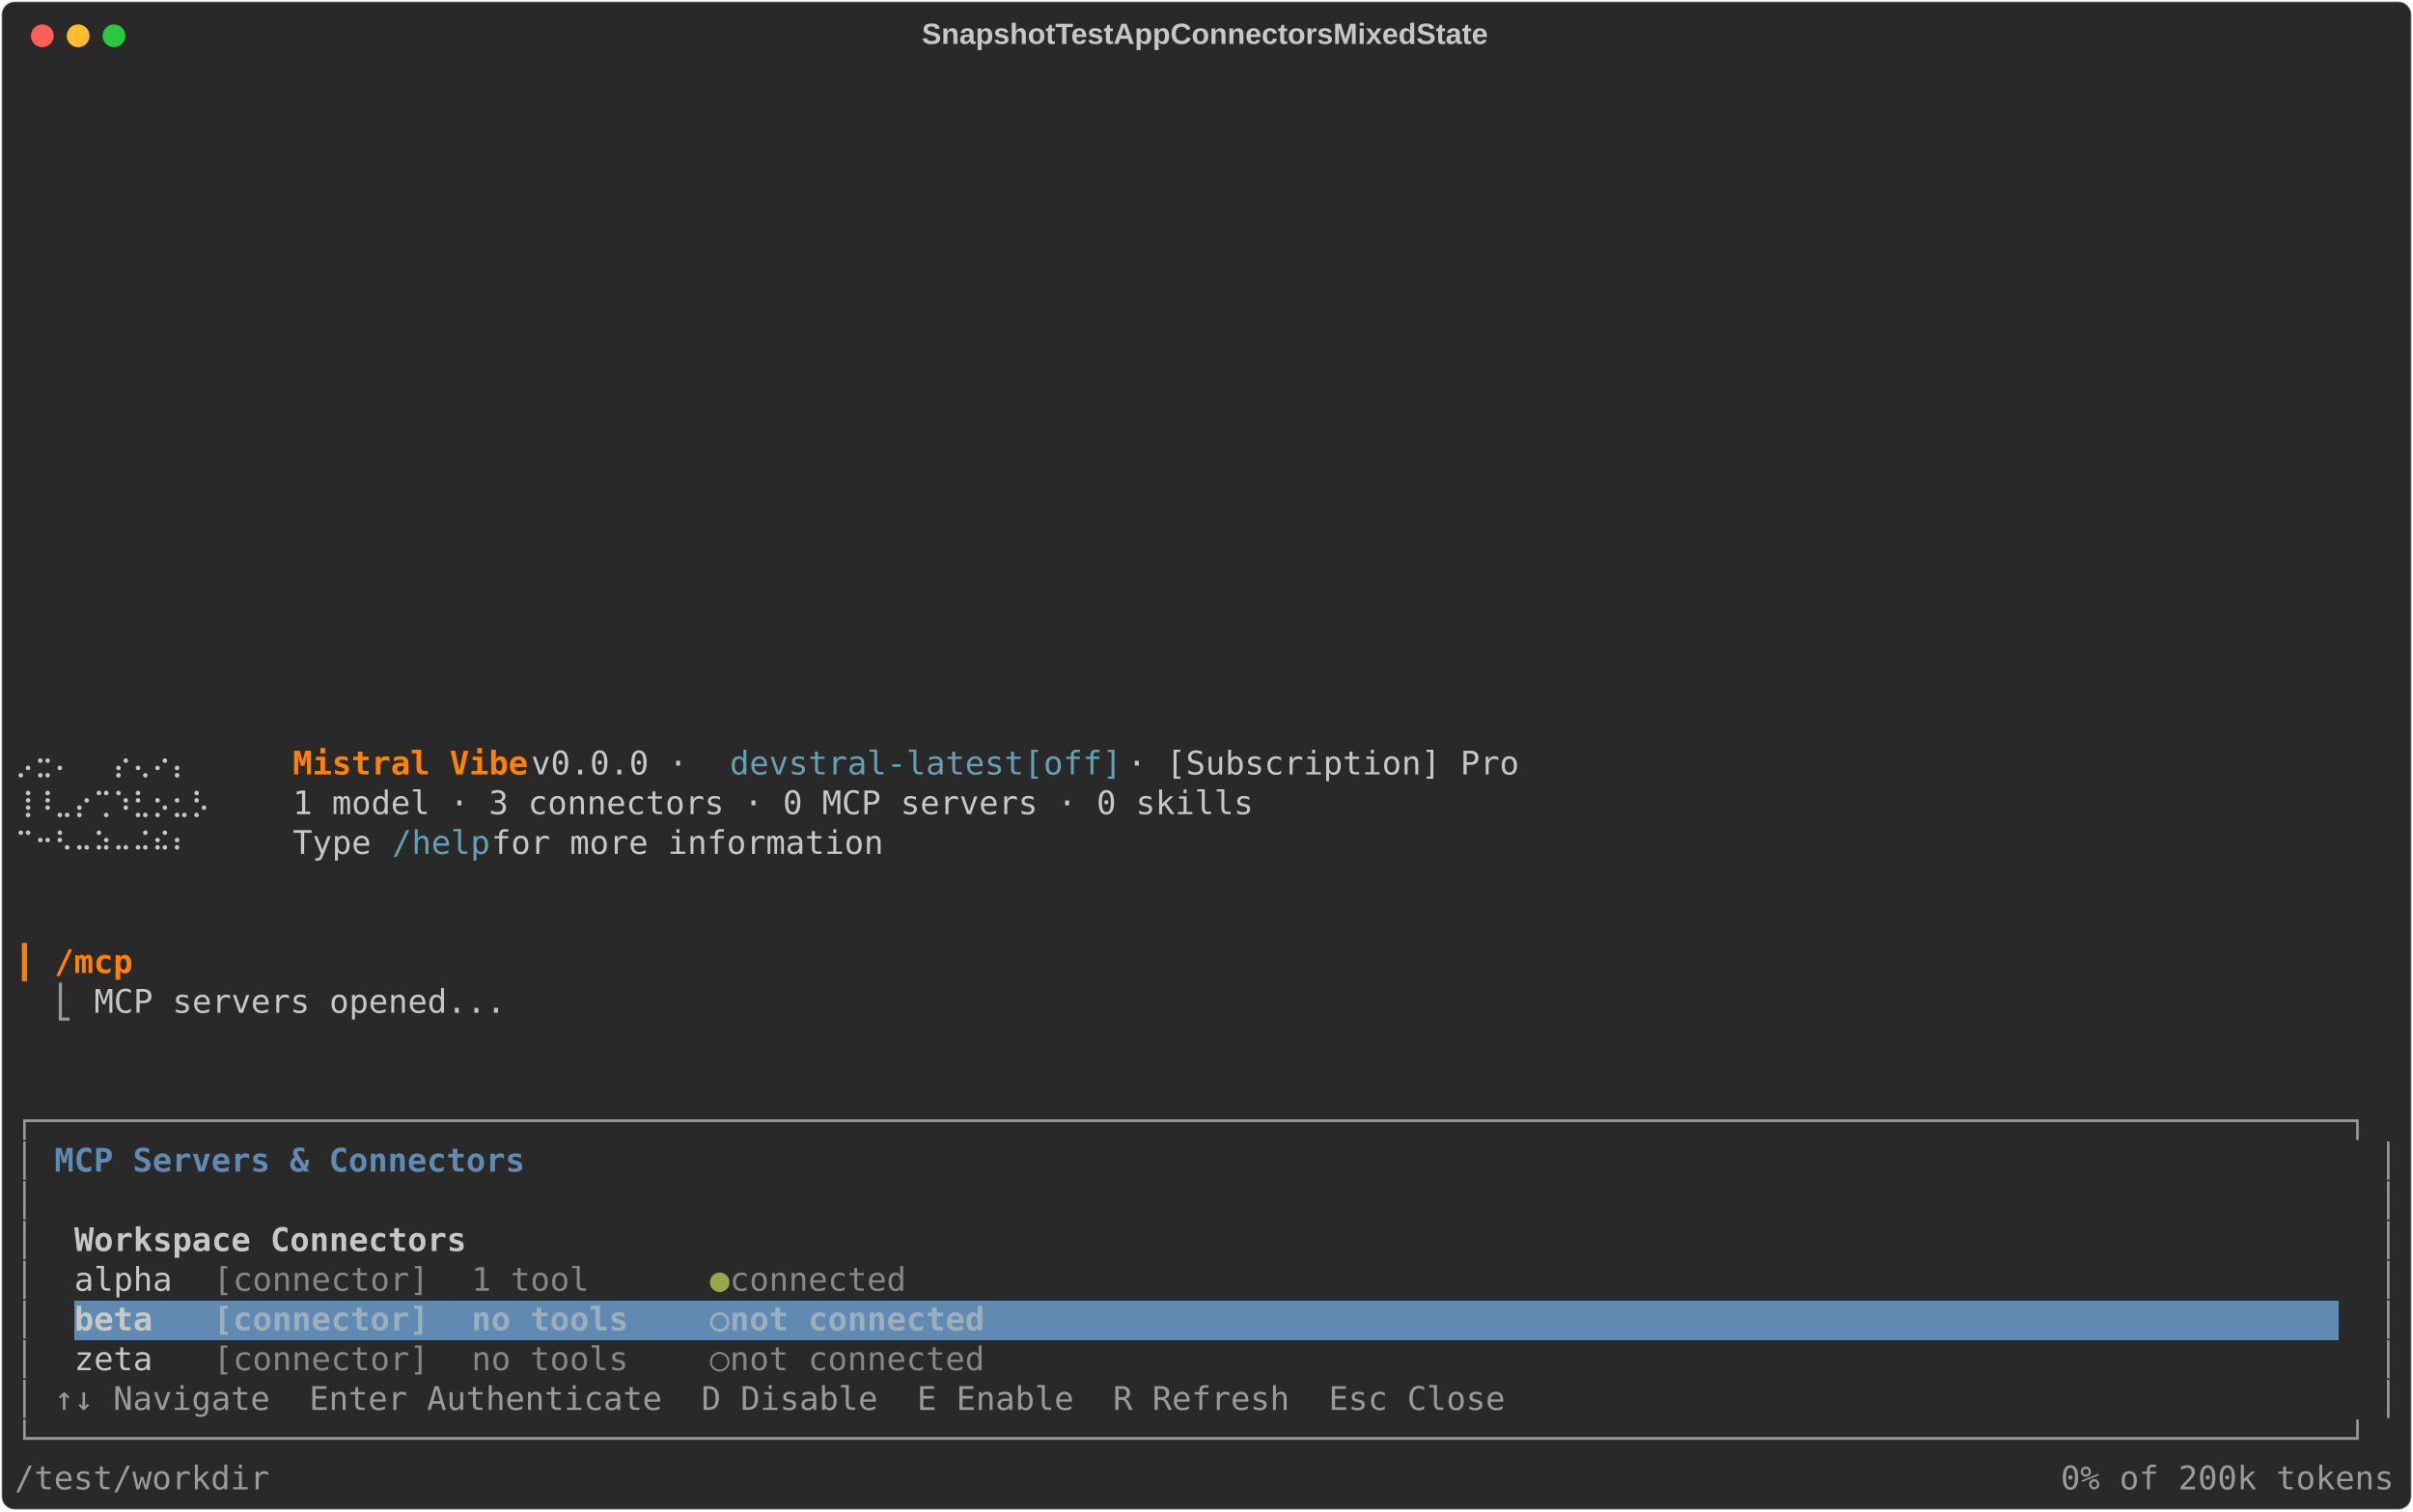
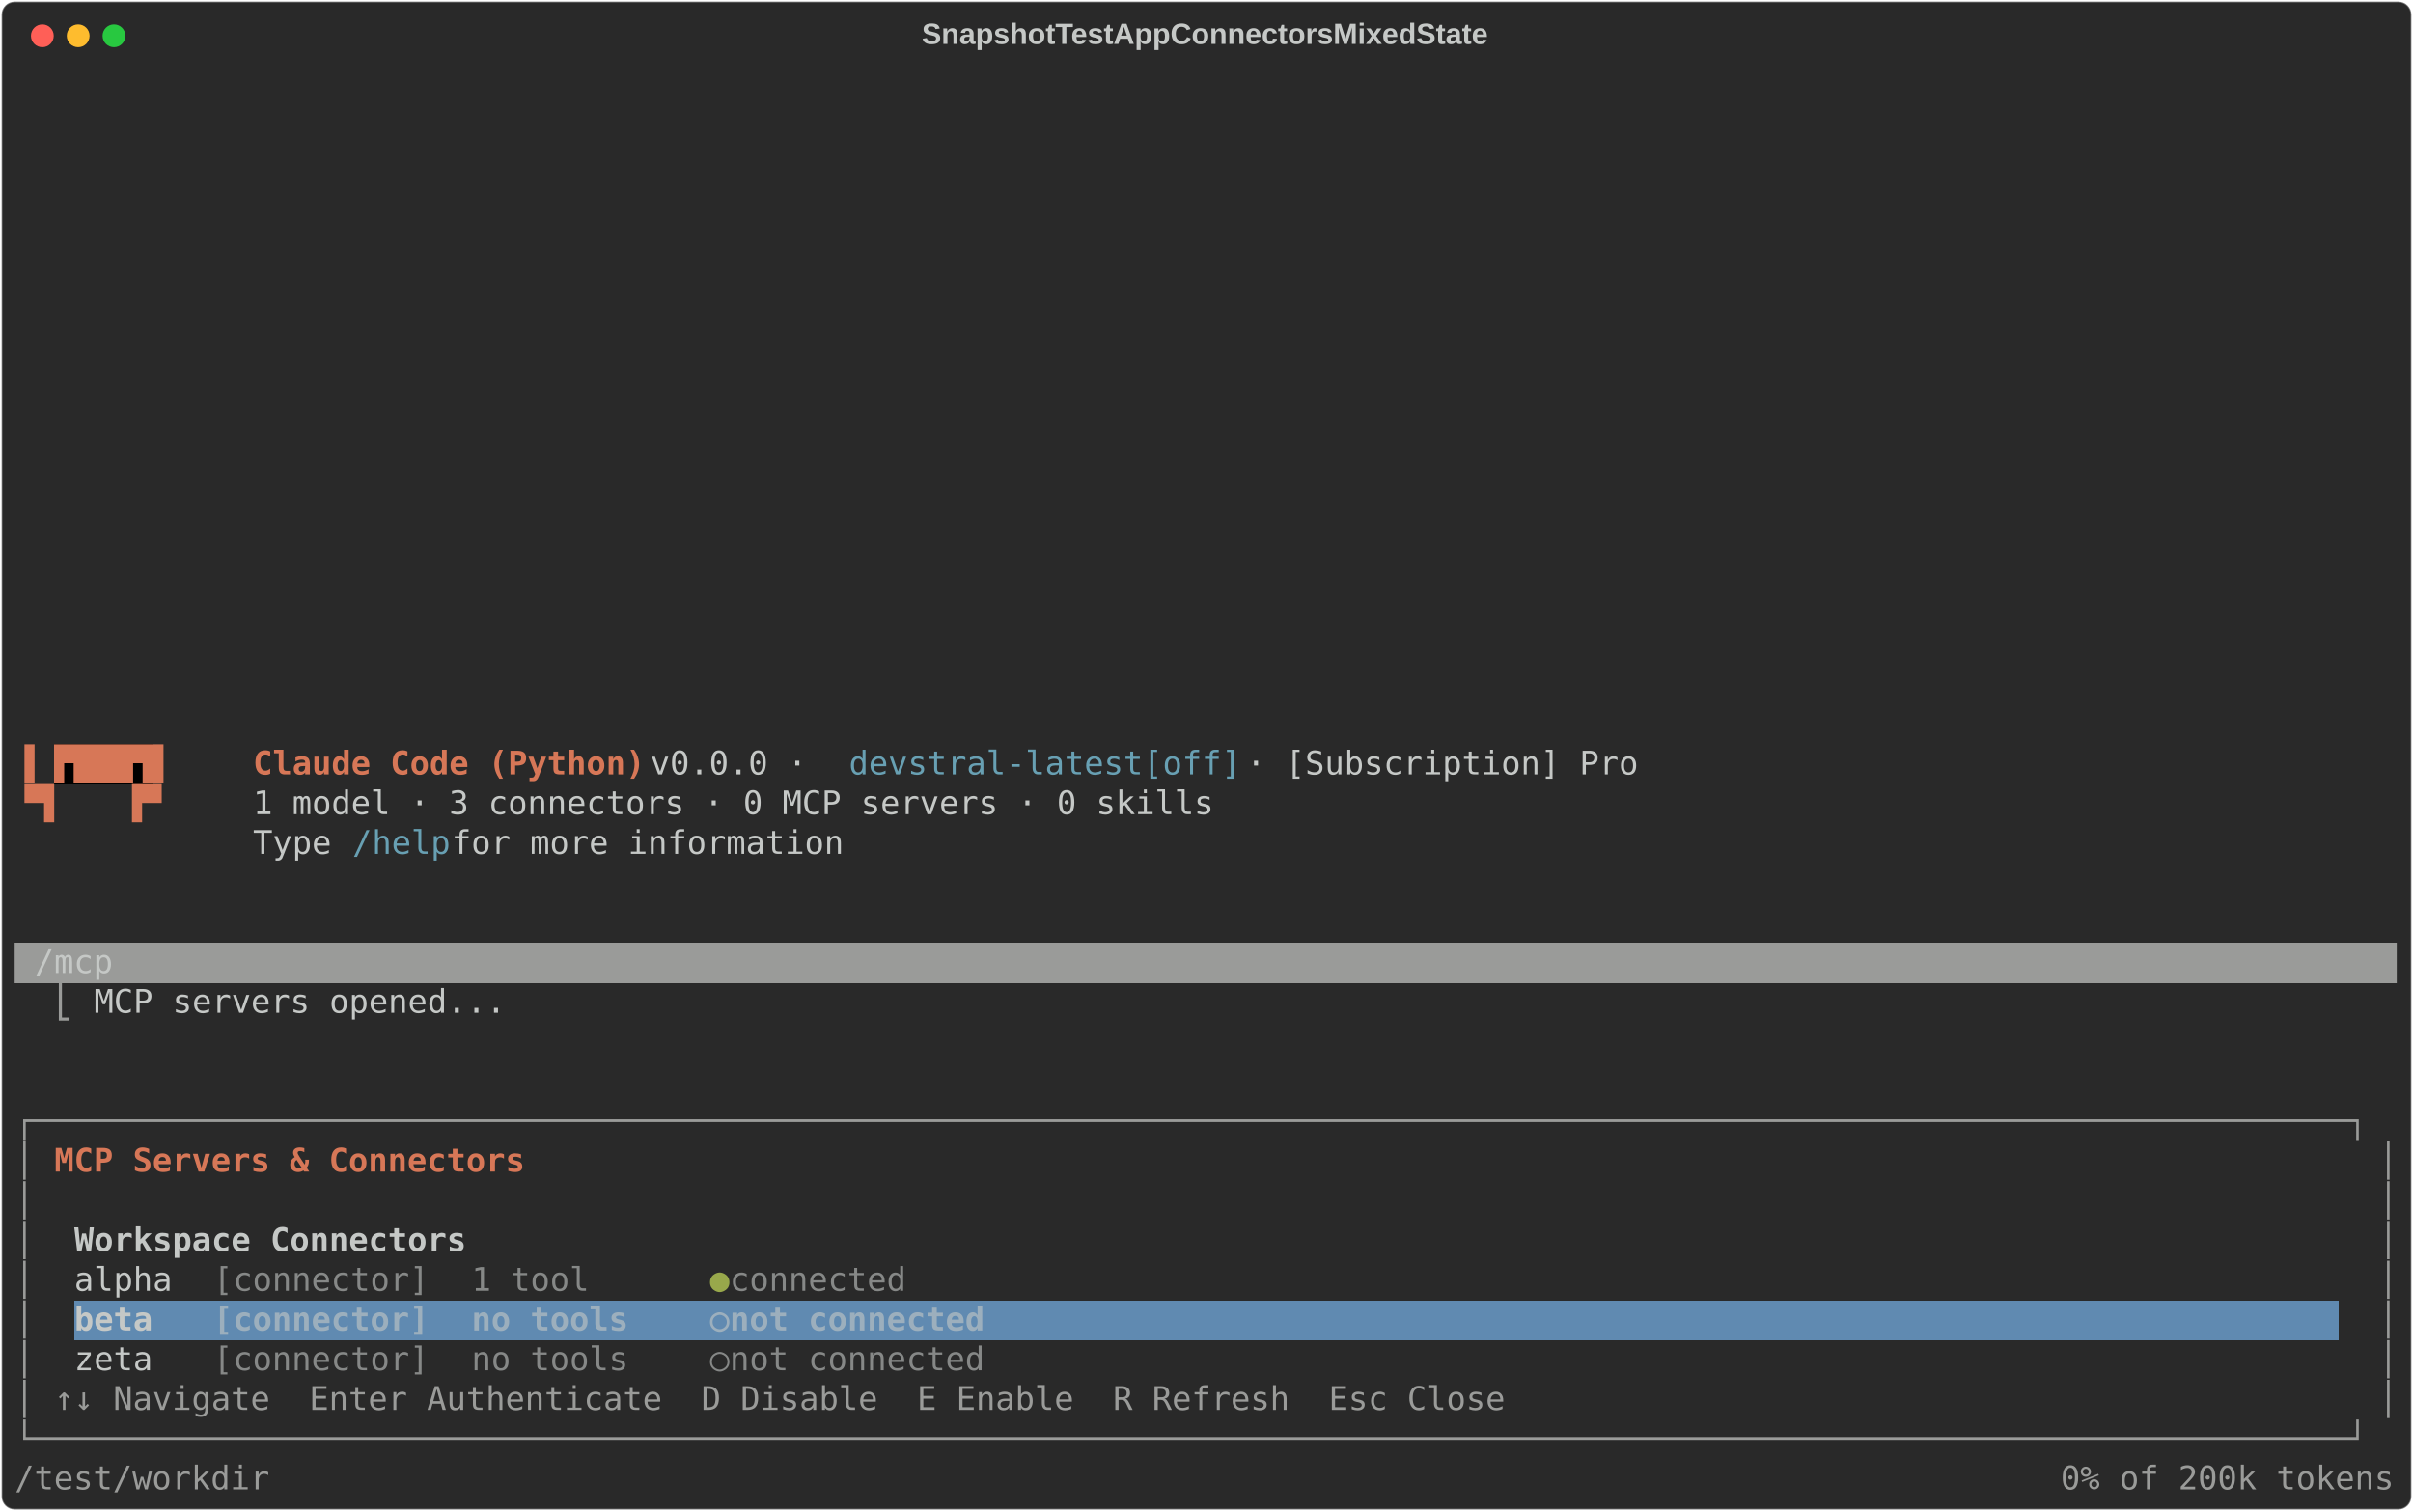
<svg xmlns="http://www.w3.org/2000/svg" class="rich-terminal" viewBox="0 0 1482 928.4">
  <style>

    @font-face {
        font-family: "Fira Code";
        src: local("FiraCode-Regular"),
                url("https://cdnjs.cloudflare.com/ajax/libs/firacode/6.2.0/woff2/FiraCode-Regular.woff2") format("woff2"),
                url("https://cdnjs.cloudflare.com/ajax/libs/firacode/6.2.0/woff/FiraCode-Regular.woff") format("woff");
        font-style: normal;
        font-weight: 400;
    }
    @font-face {
        font-family: "Fira Code";
        src: local("FiraCode-Bold"),
                url("https://cdnjs.cloudflare.com/ajax/libs/firacode/6.2.0/woff2/FiraCode-Bold.woff2") format("woff2"),
                url("https://cdnjs.cloudflare.com/ajax/libs/firacode/6.2.0/woff/FiraCode-Bold.woff") format("woff");
        font-style: bold;
        font-weight: 700;
    }

    .terminal-matrix {
        font-family: Fira Code, monospace;
        font-size: 20px;
        line-height: 24.4px;
        font-variant-east-asian: full-width;
    }

    .terminal-title {
        font-size: 18px;
        font-weight: bold;
        font-family: arial;
    }

    .terminal-r1 { fill: #c5c8c6 }
- .terminal-r2 { fill: #ff8205;font-weight: bold }
- .terminal-r3 { fill: #68a0b3 }
- .terminal-r4 { fill: #ff8205 }
+ .terminal-r2 { fill: #d77757 }
+ .terminal-r3 { fill: #d77757;font-weight: bold }
+ .terminal-r4 { fill: #68a0b3 }
.terminal-r5 { fill: #9a9b99 }
- .terminal-r6 { fill: #608ab1;font-weight: bold }
- .terminal-r7 { fill: #c5c8c6;font-weight: bold }
- .terminal-r8 { fill: #868887 }
- .terminal-r9 { fill: #98a84b }
- .terminal-r10 { fill: #9cafbd;font-weight: bold }
+ .terminal-r6 { fill: #c5c8c6;font-weight: bold }
+ .terminal-r7 { fill: #868887 }
+ .terminal-r8 { fill: #98a84b }
+ .terminal-r9 { fill: #9cafbd;font-weight: bold }
    </style>
  <defs>
    <clipPath id="terminal-clip-terminal">
      <rect x="0" y="0" width="1463.0" height="877.4" />
    </clipPath>
    <clipPath id="terminal-line-0">
      <rect x="0" y="1.5" width="1464" height="24.65" />
    </clipPath>
    <clipPath id="terminal-line-1">
      <rect x="0" y="25.9" width="1464" height="24.65" />
    </clipPath>
    <clipPath id="terminal-line-2">
      <rect x="0" y="50.3" width="1464" height="24.65" />
    </clipPath>
    <clipPath id="terminal-line-3">
      <rect x="0" y="74.7" width="1464" height="24.65" />
    </clipPath>
    <clipPath id="terminal-line-4">
      <rect x="0" y="99.1" width="1464" height="24.65" />
    </clipPath>
    <clipPath id="terminal-line-5">
      <rect x="0" y="123.5" width="1464" height="24.65" />
    </clipPath>
    <clipPath id="terminal-line-6">
      <rect x="0" y="147.9" width="1464" height="24.65" />
    </clipPath>
    <clipPath id="terminal-line-7">
      <rect x="0" y="172.3" width="1464" height="24.65" />
    </clipPath>
    <clipPath id="terminal-line-8">
      <rect x="0" y="196.7" width="1464" height="24.65" />
    </clipPath>
    <clipPath id="terminal-line-9">
      <rect x="0" y="221.1" width="1464" height="24.65" />
    </clipPath>
    <clipPath id="terminal-line-10">
      <rect x="0" y="245.5" width="1464" height="24.65" />
    </clipPath>
    <clipPath id="terminal-line-11">
      <rect x="0" y="269.9" width="1464" height="24.65" />
    </clipPath>
    <clipPath id="terminal-line-12">
      <rect x="0" y="294.3" width="1464" height="24.65" />
    </clipPath>
    <clipPath id="terminal-line-13">
      <rect x="0" y="318.7" width="1464" height="24.65" />
    </clipPath>
    <clipPath id="terminal-line-14">
      <rect x="0" y="343.1" width="1464" height="24.65" />
    </clipPath>
    <clipPath id="terminal-line-15">
      <rect x="0" y="367.5" width="1464" height="24.65" />
    </clipPath>
    <clipPath id="terminal-line-16">
      <rect x="0" y="391.9" width="1464" height="24.65" />
    </clipPath>
    <clipPath id="terminal-line-17">
      <rect x="0" y="416.3" width="1464" height="24.65" />
    </clipPath>
    <clipPath id="terminal-line-18">
      <rect x="0" y="440.7" width="1464" height="24.65" />
    </clipPath>
    <clipPath id="terminal-line-19">
      <rect x="0" y="465.1" width="1464" height="24.65" />
    </clipPath>
    <clipPath id="terminal-line-20">
      <rect x="0" y="489.5" width="1464" height="24.65" />
    </clipPath>
    <clipPath id="terminal-line-21">
      <rect x="0" y="513.9" width="1464" height="24.65" />
    </clipPath>
    <clipPath id="terminal-line-22">
      <rect x="0" y="538.3" width="1464" height="24.65" />
    </clipPath>
    <clipPath id="terminal-line-23">
      <rect x="0" y="562.7" width="1464" height="24.65" />
    </clipPath>
    <clipPath id="terminal-line-24">
      <rect x="0" y="587.1" width="1464" height="24.65" />
    </clipPath>
    <clipPath id="terminal-line-25">
      <rect x="0" y="611.5" width="1464" height="24.65" />
    </clipPath>
    <clipPath id="terminal-line-26">
      <rect x="0" y="635.9" width="1464" height="24.65" />
    </clipPath>
    <clipPath id="terminal-line-27">
      <rect x="0" y="660.3" width="1464" height="24.65" />
    </clipPath>
    <clipPath id="terminal-line-28">
      <rect x="0" y="684.7" width="1464" height="24.65" />
    </clipPath>
    <clipPath id="terminal-line-29">
      <rect x="0" y="709.1" width="1464" height="24.65" />
    </clipPath>
    <clipPath id="terminal-line-30">
      <rect x="0" y="733.5" width="1464" height="24.65" />
    </clipPath>
    <clipPath id="terminal-line-31">
      <rect x="0" y="757.9" width="1464" height="24.65" />
    </clipPath>
    <clipPath id="terminal-line-32">
      <rect x="0" y="782.3" width="1464" height="24.65" />
    </clipPath>
    <clipPath id="terminal-line-33">
      <rect x="0" y="806.7" width="1464" height="24.65" />
    </clipPath>
    <clipPath id="terminal-line-34">
      <rect x="0" y="831.1" width="1464" height="24.65" />
    </clipPath>
  </defs>
  <rect fill="#292929" stroke="rgba(255,255,255,0.35)" stroke-width="1" x="1" y="1" width="1480" height="926.4" rx="8" />
  <text class="terminal-title" fill="#c5c8c6" text-anchor="middle" x="740" y="27">SnapshotTestAppConnectorsMixedState</text>
  <g transform="translate(26,22)">
    <circle cx="0" cy="0" r="7" fill="#ff5f57" />
    <circle cx="22" cy="0" r="7" fill="#febc2e" />
    <circle cx="44" cy="0" r="7" fill="#28c840" />
  </g>
  <g transform="translate(9, 41)" clip-path="url(#terminal-clip-terminal)">
+     <rect fill="#000000" x="24.4" y="416.3" width="61" height="24.65" shape-rendering="crispEdges" />
+     <rect fill="#9a9b99" x="0" y="538.3" width="12.2" height="24.65" shape-rendering="crispEdges" />
+     <rect fill="#9a9b99" x="12.2" y="538.3" width="48.8" height="24.65" shape-rendering="crispEdges" />
+     <rect fill="#9a9b99" x="61" y="538.3" width="1403" height="24.65" shape-rendering="crispEdges" />
    <rect fill="#608ab1" x="36.6" y="757.9" width="85.4" height="24.65" shape-rendering="crispEdges" />
    <rect fill="#608ab1" x="122" y="757.9" width="158.6" height="24.65" shape-rendering="crispEdges" />
    <rect fill="#608ab1" x="280.6" y="757.9" width="122" height="24.65" shape-rendering="crispEdges" />
    <rect fill="#608ab1" x="402.6" y="757.9" width="24.4" height="24.65" shape-rendering="crispEdges" />
    <rect fill="#608ab1" x="427" y="757.9" width="12.2" height="24.65" shape-rendering="crispEdges" />
    <rect fill="#608ab1" x="439.2" y="757.9" width="170.8" height="24.65" shape-rendering="crispEdges" />
    <rect fill="#608ab1" x="610" y="757.9" width="817.4" height="24.65" shape-rendering="crispEdges" />
    <g class="terminal-matrix">
      <text class="terminal-r1" x="1464" y="20" textLength="12.2" clip-path="url(#terminal-line-0)">
</text>
      <text class="terminal-r1" x="1464" y="44.4" textLength="12.2" clip-path="url(#terminal-line-1)">
</text>
      <text class="terminal-r1" x="1464" y="68.8" textLength="12.2" clip-path="url(#terminal-line-2)">
</text>
      <text class="terminal-r1" x="1464" y="93.2" textLength="12.2" clip-path="url(#terminal-line-3)">
</text>
      <text class="terminal-r1" x="1464" y="117.6" textLength="12.2" clip-path="url(#terminal-line-4)">
</text>
      <text class="terminal-r1" x="1464" y="142" textLength="12.2" clip-path="url(#terminal-line-5)">
</text>
      <text class="terminal-r1" x="1464" y="166.4" textLength="12.2" clip-path="url(#terminal-line-6)">
</text>
      <text class="terminal-r1" x="1464" y="190.8" textLength="12.2" clip-path="url(#terminal-line-7)">
</text>
      <text class="terminal-r1" x="1464" y="215.2" textLength="12.2" clip-path="url(#terminal-line-8)">
</text>
      <text class="terminal-r1" x="1464" y="239.6" textLength="12.2" clip-path="url(#terminal-line-9)">
</text>
      <text class="terminal-r1" x="1464" y="264" textLength="12.2" clip-path="url(#terminal-line-10)">
</text>
      <text class="terminal-r1" x="1464" y="288.4" textLength="12.2" clip-path="url(#terminal-line-11)">
</text>
      <text class="terminal-r1" x="1464" y="312.8" textLength="12.2" clip-path="url(#terminal-line-12)">
</text>
      <text class="terminal-r1" x="1464" y="337.2" textLength="12.2" clip-path="url(#terminal-line-13)">
</text>
      <text class="terminal-r1" x="1464" y="361.6" textLength="12.2" clip-path="url(#terminal-line-14)">
</text>
      <text class="terminal-r1" x="1464" y="386" textLength="12.2" clip-path="url(#terminal-line-15)">
</text>
      <text class="terminal-r1" x="1464" y="410.4" textLength="12.2" clip-path="url(#terminal-line-16)">
</text>
-       <text class="terminal-r1" x="0" y="434.8" textLength="134.2" clip-path="url(#terminal-line-17)">  ⡠⣒⠄  ⡔⢄⠔⡄</text>
-       <text class="terminal-r2" x="170.8" y="434.8" textLength="146.4" clip-path="url(#terminal-line-17)">Mistral Vibe</text>
-       <text class="terminal-r1" x="317.2" y="434.8" textLength="122" clip-path="url(#terminal-line-17)"> v0.0.0 · </text>
-       <text class="terminal-r3" x="439.2" y="434.8" textLength="244" clip-path="url(#terminal-line-17)">devstral-latest[off]</text>
-       <text class="terminal-r1" x="683.2" y="434.8" textLength="256.2" clip-path="url(#terminal-line-17)"> · [Subscription] Pro</text>
+       <text class="terminal-r2" x="0" y="434.8" textLength="24.4" clip-path="url(#terminal-line-17)"> ▐</text>
+       <text class="terminal-r2" x="24.4" y="434.8" textLength="61" clip-path="url(#terminal-line-17)">▛███▜</text>
+       <text class="terminal-r2" x="85.4" y="434.8" textLength="12.2" clip-path="url(#terminal-line-17)">▌</text>
+       <text class="terminal-r3" x="146.4" y="434.8" textLength="244" clip-path="url(#terminal-line-17)">Claude Code (Python)</text>
+       <text class="terminal-r1" x="390.4" y="434.8" textLength="122" clip-path="url(#terminal-line-17)"> v0.0.0 · </text>
+       <text class="terminal-r4" x="512.4" y="434.8" textLength="244" clip-path="url(#terminal-line-17)">devstral-latest[off]</text>
+       <text class="terminal-r1" x="756.4" y="434.8" textLength="256.2" clip-path="url(#terminal-line-17)"> · [Subscription] Pro</text>
      <text class="terminal-r1" x="1464" y="434.8" textLength="12.2" clip-path="url(#terminal-line-17)">
</text>
-       <text class="terminal-r1" x="0" y="459.2" textLength="134.2" clip-path="url(#terminal-line-18)"> ⢸⠸⣀⡔⢉⠱⣃⡢⣂⡣</text>
-       <text class="terminal-r1" x="170.8" y="459.2" textLength="597.8" clip-path="url(#terminal-line-18)">1 model · 3 connectors · 0 MCP servers · 0 skills</text>
+       <text class="terminal-r2" x="0" y="459.2" textLength="97.6" clip-path="url(#terminal-line-18)">▝▜    ▛▘</text>
+       <text class="terminal-r1" x="146.4" y="459.2" textLength="597.8" clip-path="url(#terminal-line-18)">1 model · 3 connectors · 0 MCP servers · 0 skills</text>
      <text class="terminal-r1" x="1464" y="459.2" textLength="12.2" clip-path="url(#terminal-line-18)">
</text>
-       <text class="terminal-r1" x="0" y="483.6" textLength="134.2" clip-path="url(#terminal-line-19)">  ⠉⠒⠣⠤⠵⠤⠬⠮⠆</text>
-       <text class="terminal-r1" x="170.8" y="483.6" textLength="61" clip-path="url(#terminal-line-19)">Type </text>
-       <text class="terminal-r3" x="231.8" y="483.6" textLength="61" clip-path="url(#terminal-line-19)">/help</text>
-       <text class="terminal-r1" x="292.8" y="483.6" textLength="256.2" clip-path="url(#terminal-line-19)"> for more information</text>
+       <text class="terminal-r1" x="146.4" y="483.6" textLength="61" clip-path="url(#terminal-line-19)">Type </text>
+       <text class="terminal-r4" x="207.4" y="483.6" textLength="61" clip-path="url(#terminal-line-19)">/help</text>
+       <text class="terminal-r1" x="268.4" y="483.6" textLength="256.2" clip-path="url(#terminal-line-19)"> for more information</text>
      <text class="terminal-r1" x="1464" y="483.6" textLength="12.2" clip-path="url(#terminal-line-19)">
</text>
      <text class="terminal-r1" x="1464" y="508" textLength="12.2" clip-path="url(#terminal-line-20)">
</text>
      <text class="terminal-r1" x="1464" y="532.4" textLength="12.2" clip-path="url(#terminal-line-21)">
</text>
-       <text class="terminal-r4" x="0" y="556.8" textLength="12.2" clip-path="url(#terminal-line-22)">┃</text>
-       <text class="terminal-r2" x="24.4" y="556.8" textLength="48.8" clip-path="url(#terminal-line-22)">/mcp</text>
+       <text class="terminal-r1" x="12.2" y="556.8" textLength="48.8" clip-path="url(#terminal-line-22)">/mcp</text>
      <text class="terminal-r1" x="1464" y="556.8" textLength="12.2" clip-path="url(#terminal-line-22)">
</text>
      <text class="terminal-r5" x="24.4" y="581.2" textLength="12.2" clip-path="url(#terminal-line-23)">⎣</text>
      <text class="terminal-r1" x="48.8" y="581.2" textLength="256.2" clip-path="url(#terminal-line-23)">MCP servers opened...</text>
      <text class="terminal-r1" x="1464" y="581.2" textLength="12.2" clip-path="url(#terminal-line-23)">
</text>
      <text class="terminal-r1" x="1464" y="605.6" textLength="12.2" clip-path="url(#terminal-line-24)">
</text>
      <text class="terminal-r1" x="1464" y="630" textLength="12.2" clip-path="url(#terminal-line-25)">
</text>
      <text class="terminal-r5" x="0" y="654.4" textLength="1464" clip-path="url(#terminal-line-26)">┌──────────────────────────────────────────────────────────────────────────────────────────────────────────────────────┐</text>
      <text class="terminal-r1" x="1464" y="654.4" textLength="12.2" clip-path="url(#terminal-line-26)">
</text>
      <text class="terminal-r5" x="0" y="678.8" textLength="12.2" clip-path="url(#terminal-line-27)">│</text>
-       <text class="terminal-r6" x="24.4" y="678.8" textLength="292.8" clip-path="url(#terminal-line-27)">MCP Servers &amp; Connectors</text>
+       <text class="terminal-r3" x="24.4" y="678.8" textLength="292.8" clip-path="url(#terminal-line-27)">MCP Servers &amp; Connectors</text>
      <text class="terminal-r5" x="1451.8" y="678.8" textLength="12.2" clip-path="url(#terminal-line-27)">│</text>
      <text class="terminal-r1" x="1464" y="678.8" textLength="12.2" clip-path="url(#terminal-line-27)">
</text>
      <text class="terminal-r5" x="0" y="703.2" textLength="12.2" clip-path="url(#terminal-line-28)">│</text>
      <text class="terminal-r5" x="1451.8" y="703.2" textLength="12.2" clip-path="url(#terminal-line-28)">│</text>
      <text class="terminal-r1" x="1464" y="703.2" textLength="12.2" clip-path="url(#terminal-line-28)">
</text>
      <text class="terminal-r5" x="0" y="727.6" textLength="12.2" clip-path="url(#terminal-line-29)">│</text>
-       <text class="terminal-r7" x="36.6" y="727.6" textLength="244" clip-path="url(#terminal-line-29)">Workspace Connectors</text>
+       <text class="terminal-r6" x="36.6" y="727.6" textLength="244" clip-path="url(#terminal-line-29)">Workspace Connectors</text>
      <text class="terminal-r5" x="1451.8" y="727.6" textLength="12.2" clip-path="url(#terminal-line-29)">│</text>
      <text class="terminal-r1" x="1464" y="727.6" textLength="12.2" clip-path="url(#terminal-line-29)">
</text>
      <text class="terminal-r5" x="0" y="752" textLength="12.2" clip-path="url(#terminal-line-30)">│</text>
      <text class="terminal-r1" x="36.6" y="752" textLength="85.4" clip-path="url(#terminal-line-30)">  alpha</text>
-       <text class="terminal-r8" x="122" y="752" textLength="158.6" clip-path="url(#terminal-line-30)">  [connector]</text>
-       <text class="terminal-r8" x="280.6" y="752" textLength="122" clip-path="url(#terminal-line-30)">  1 tool  </text>
-       <text class="terminal-r9" x="427" y="752" textLength="12.2" clip-path="url(#terminal-line-30)">●</text>
-       <text class="terminal-r8" x="439.2" y="752" textLength="122" clip-path="url(#terminal-line-30)"> connected</text>
+       <text class="terminal-r7" x="122" y="752" textLength="158.6" clip-path="url(#terminal-line-30)">  [connector]</text>
+       <text class="terminal-r7" x="280.6" y="752" textLength="122" clip-path="url(#terminal-line-30)">  1 tool  </text>
+       <text class="terminal-r8" x="427" y="752" textLength="12.2" clip-path="url(#terminal-line-30)">●</text>
+       <text class="terminal-r7" x="439.2" y="752" textLength="122" clip-path="url(#terminal-line-30)"> connected</text>
      <text class="terminal-r5" x="1451.8" y="752" textLength="12.2" clip-path="url(#terminal-line-30)">│</text>
      <text class="terminal-r1" x="1464" y="752" textLength="12.2" clip-path="url(#terminal-line-30)">
</text>
      <text class="terminal-r5" x="0" y="776.4" textLength="12.2" clip-path="url(#terminal-line-31)">│</text>
-       <text class="terminal-r7" x="36.6" y="776.4" textLength="85.4" clip-path="url(#terminal-line-31)">  beta </text>
-       <text class="terminal-r10" x="122" y="776.4" textLength="158.6" clip-path="url(#terminal-line-31)">  [connector]</text>
-       <text class="terminal-r10" x="280.6" y="776.4" textLength="122" clip-path="url(#terminal-line-31)">  no tools</text>
-       <text class="terminal-r10" x="427" y="776.4" textLength="12.2" clip-path="url(#terminal-line-31)">○</text>
-       <text class="terminal-r10" x="439.2" y="776.4" textLength="170.8" clip-path="url(#terminal-line-31)"> not connected</text>
+       <text class="terminal-r6" x="36.6" y="776.4" textLength="85.4" clip-path="url(#terminal-line-31)">  beta </text>
+       <text class="terminal-r9" x="122" y="776.4" textLength="158.6" clip-path="url(#terminal-line-31)">  [connector]</text>
+       <text class="terminal-r9" x="280.6" y="776.4" textLength="122" clip-path="url(#terminal-line-31)">  no tools</text>
+       <text class="terminal-r9" x="427" y="776.4" textLength="12.2" clip-path="url(#terminal-line-31)">○</text>
+       <text class="terminal-r9" x="439.2" y="776.4" textLength="170.8" clip-path="url(#terminal-line-31)"> not connected</text>
      <text class="terminal-r5" x="1451.8" y="776.4" textLength="12.2" clip-path="url(#terminal-line-31)">│</text>
      <text class="terminal-r1" x="1464" y="776.4" textLength="12.2" clip-path="url(#terminal-line-31)">
</text>
      <text class="terminal-r5" x="0" y="800.8" textLength="12.2" clip-path="url(#terminal-line-32)">│</text>
      <text class="terminal-r1" x="36.6" y="800.8" textLength="85.4" clip-path="url(#terminal-line-32)">  zeta </text>
-       <text class="terminal-r8" x="122" y="800.8" textLength="158.6" clip-path="url(#terminal-line-32)">  [connector]</text>
-       <text class="terminal-r8" x="280.6" y="800.8" textLength="122" clip-path="url(#terminal-line-32)">  no tools</text>
-       <text class="terminal-r8" x="427" y="800.8" textLength="12.2" clip-path="url(#terminal-line-32)">○</text>
-       <text class="terminal-r8" x="439.2" y="800.8" textLength="170.8" clip-path="url(#terminal-line-32)"> not connected</text>
+       <text class="terminal-r7" x="122" y="800.8" textLength="158.6" clip-path="url(#terminal-line-32)">  [connector]</text>
+       <text class="terminal-r7" x="280.6" y="800.8" textLength="122" clip-path="url(#terminal-line-32)">  no tools</text>
+       <text class="terminal-r7" x="427" y="800.8" textLength="12.2" clip-path="url(#terminal-line-32)">○</text>
+       <text class="terminal-r7" x="439.2" y="800.8" textLength="170.8" clip-path="url(#terminal-line-32)"> not connected</text>
      <text class="terminal-r5" x="1451.8" y="800.8" textLength="12.2" clip-path="url(#terminal-line-32)">│</text>
      <text class="terminal-r1" x="1464" y="800.8" textLength="12.2" clip-path="url(#terminal-line-32)">
</text>
      <text class="terminal-r5" x="0" y="825.2" textLength="12.2" clip-path="url(#terminal-line-33)">│</text>
      <text class="terminal-r5" x="24.4" y="825.2" textLength="902.8" clip-path="url(#terminal-line-33)">↑↓ Navigate  Enter Authenticate  D Disable  E Enable  R Refresh  Esc Close</text>
      <text class="terminal-r5" x="1451.8" y="825.2" textLength="12.2" clip-path="url(#terminal-line-33)">│</text>
      <text class="terminal-r1" x="1464" y="825.2" textLength="12.2" clip-path="url(#terminal-line-33)">
</text>
      <text class="terminal-r5" x="0" y="849.6" textLength="1464" clip-path="url(#terminal-line-34)">└──────────────────────────────────────────────────────────────────────────────────────────────────────────────────────┘</text>
      <text class="terminal-r1" x="1464" y="849.6" textLength="12.2" clip-path="url(#terminal-line-34)">
</text>
      <text class="terminal-r5" x="0" y="874" textLength="158.6" clip-path="url(#terminal-line-35)">/test/workdir</text>
      <text class="terminal-r5" x="1256.6" y="874" textLength="207.4" clip-path="url(#terminal-line-35)">0% of 200k tokens</text>
    </g>
  </g>
</svg>
